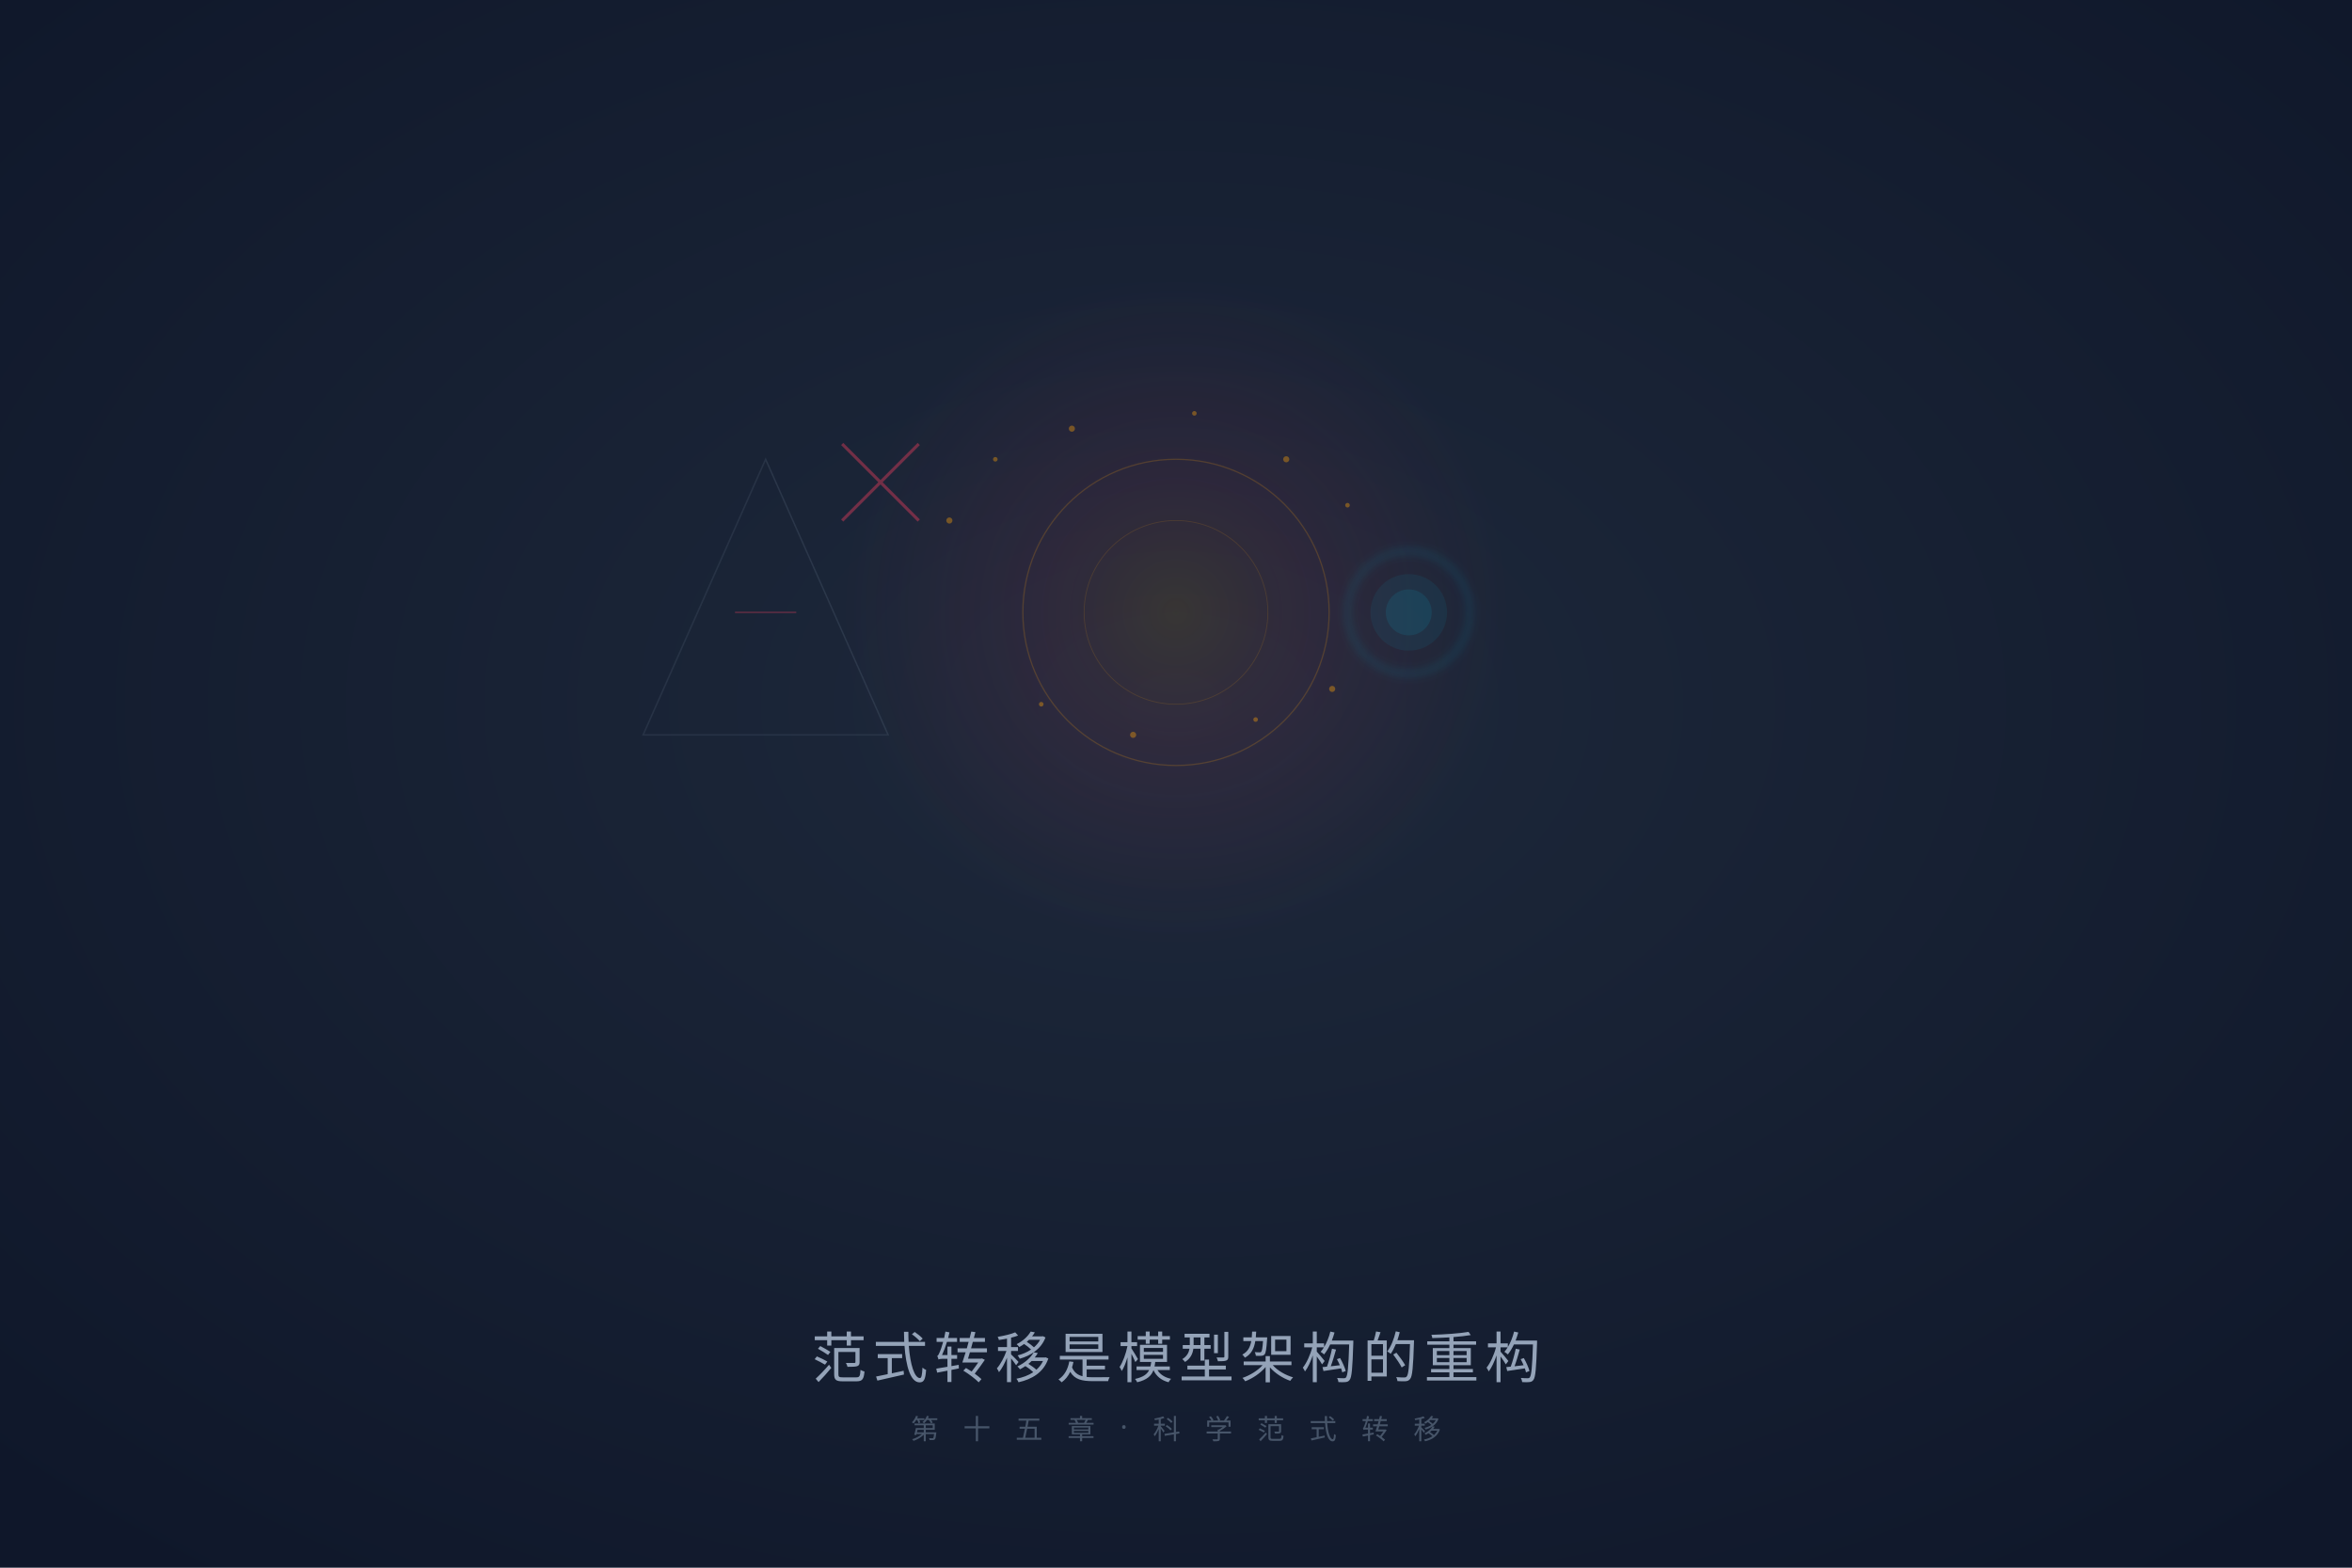
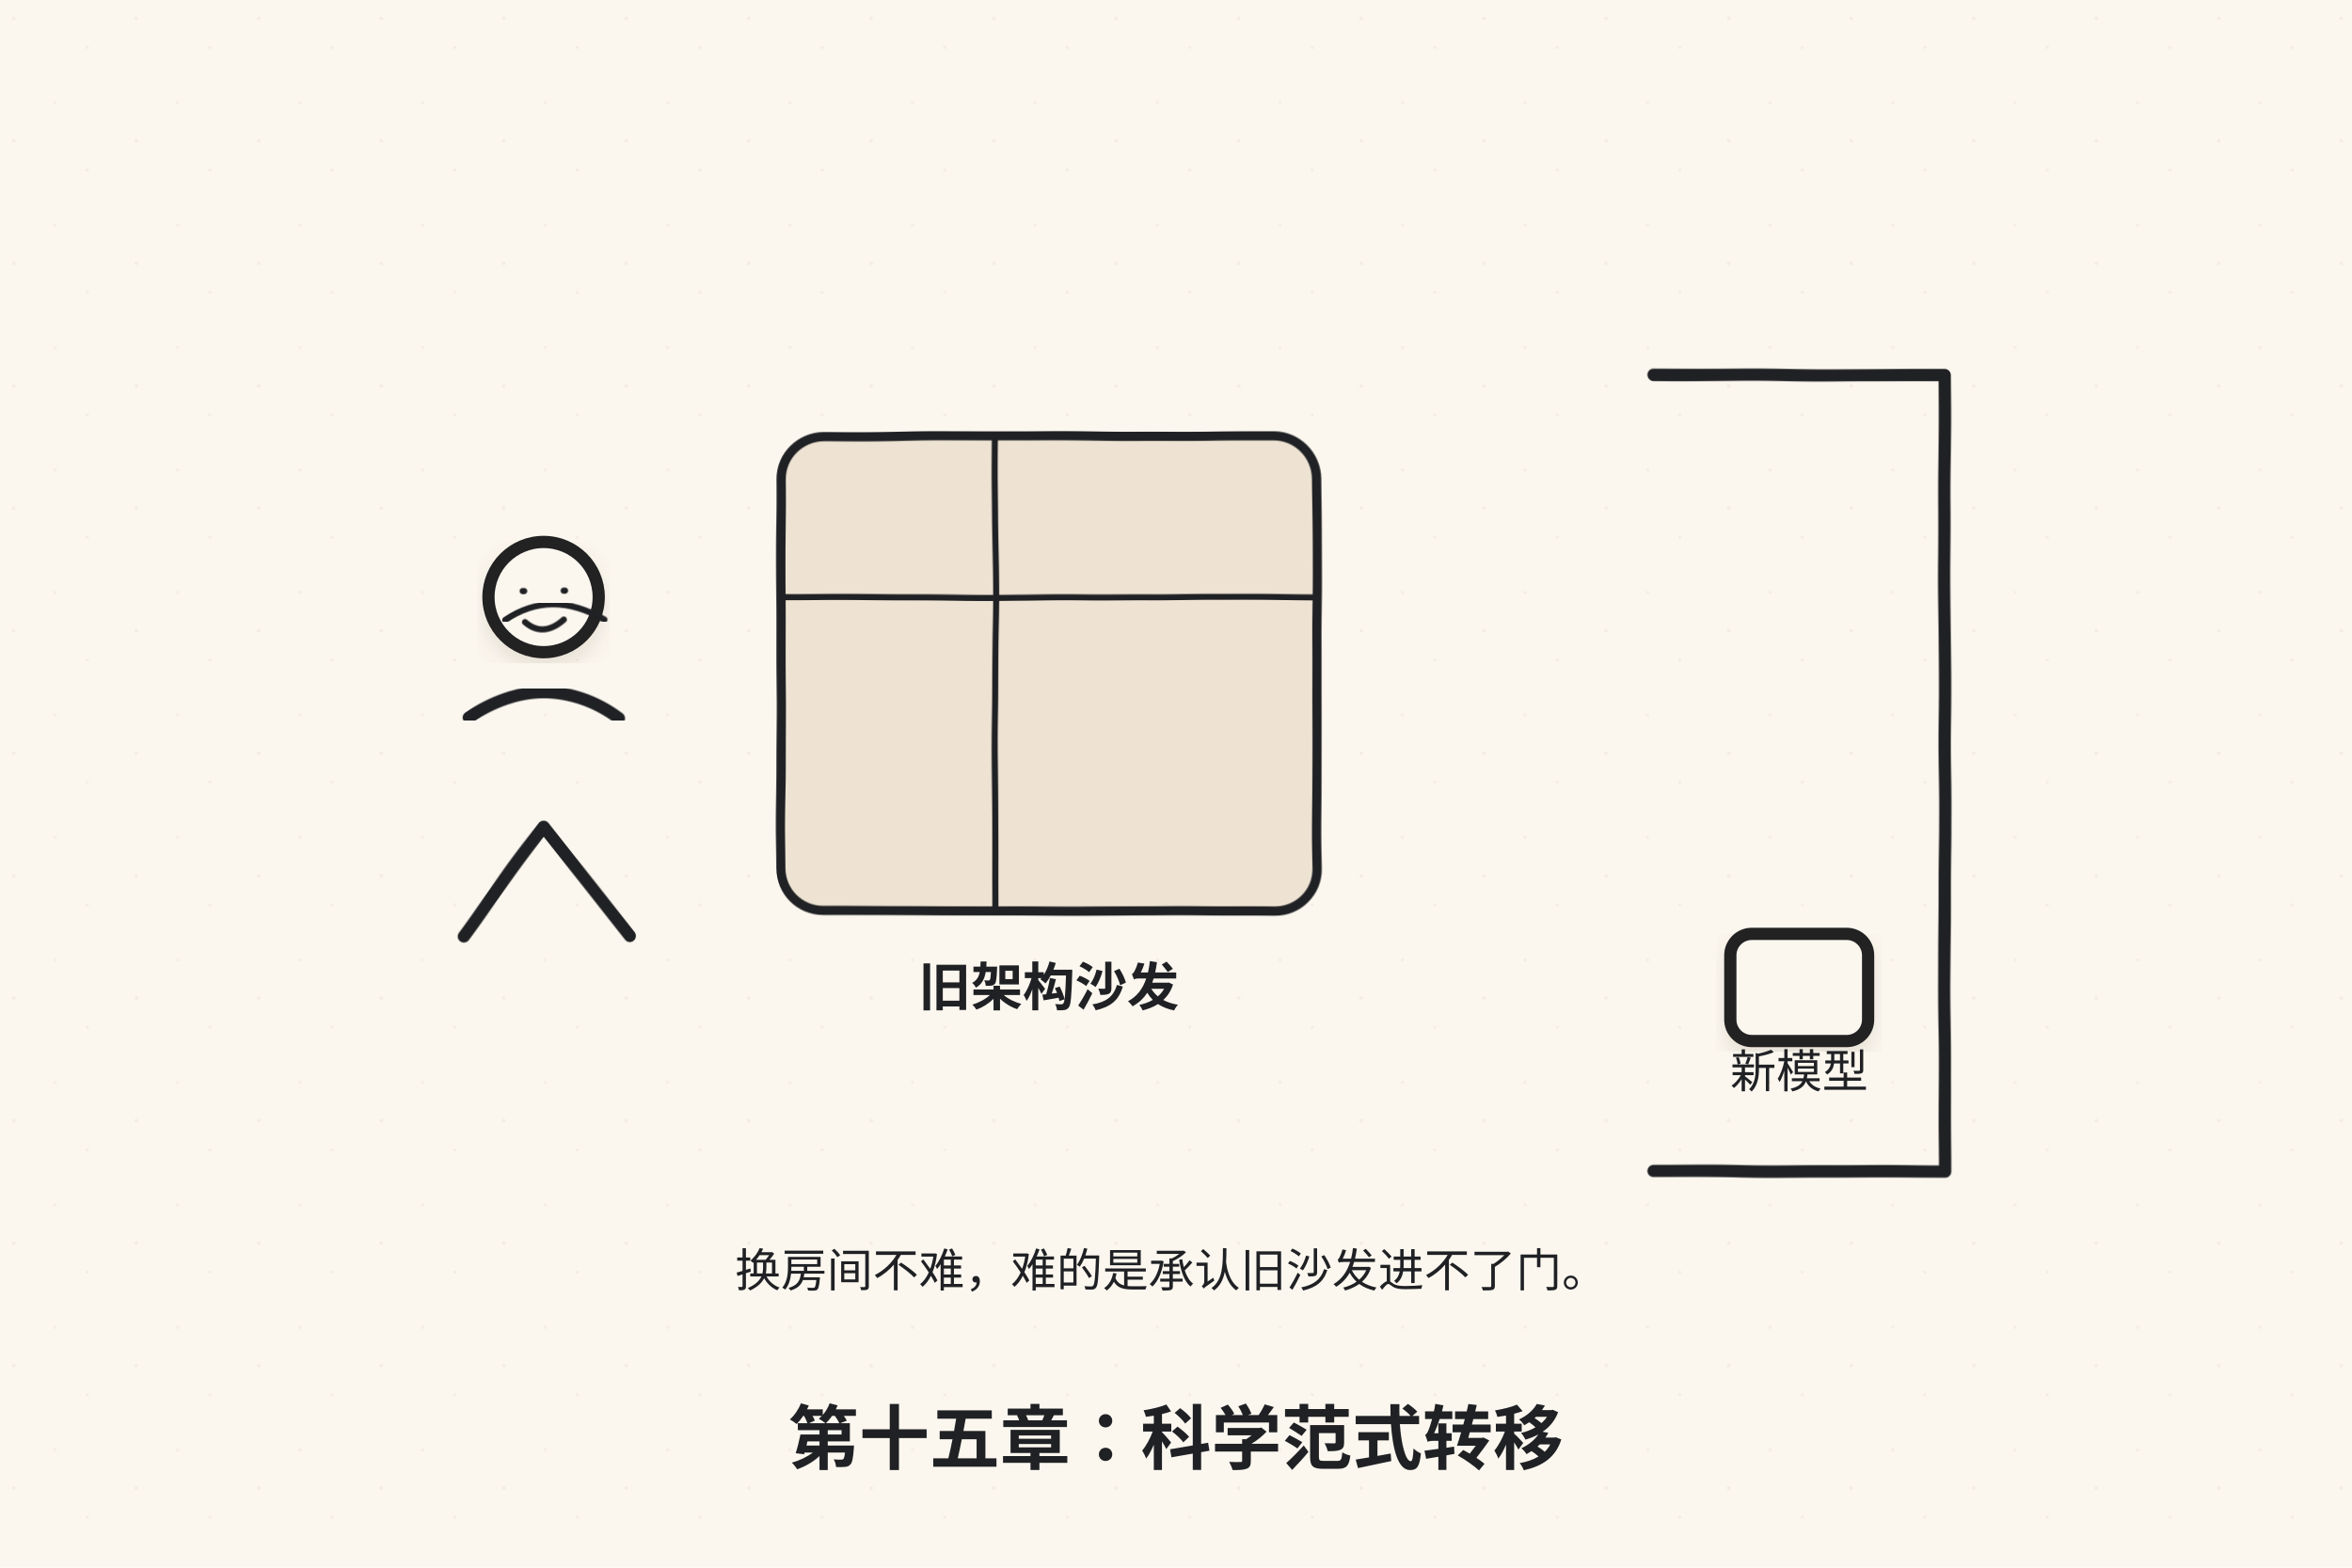
- <svg xmlns="http://www.w3.org/2000/svg" width="1536" height="1024" viewBox="0 0 1536 1024" role="img" aria-label="范式转移是换架构">
+ <svg xmlns="http://www.w3.org/2000/svg" width="1536" height="1024" viewBox="0 0 1536 1024" role="img" aria-labelledby="title desc">
  <defs>
-     <radialGradient id="bg" cx="50%" cy="45%" r="70%">
-       <stop offset="0%" stop-color="#1e293b" />
-       <stop offset="100%" stop-color="#0f172a" />
-     </radialGradient>
-     <radialGradient id="burstGlow" cx="50%" cy="50%" r="50%">
-       <stop offset="0%" stop-color="#f59e0b" stop-opacity="0.12" />
-       <stop offset="40%" stop-color="#f43f5e" stop-opacity="0.08" />
-       <stop offset="100%" stop-color="#f43f5e" stop-opacity="0" />
-     </radialGradient>
-     <filter id="glow">
-       <feGaussianBlur stdDeviation="3" />
+     <filter id="wobble">
+       <feTurbulence type="fractalNoise" baseFrequency="0.012" numOctaves="2" seed="7" />
+       <feDisplacementMap in="SourceGraphic" scale="1.8" />
    </filter>
+     <filter id="softShadow">
+       <feDropShadow dx="0" dy="7" stdDeviation="7" flood-color="#6b5a44" flood-opacity="0.15" />
+     </filter>
+     <pattern id="paperGrain" width="80" height="80" patternUnits="userSpaceOnUse">
+       <circle cx="9" cy="12" r="1.2" fill="#dccdb8" opacity=".25" />
+       <circle cx="57" cy="31" r="1" fill="#dccdb8" opacity=".25" />
+       <circle cx="36" cy="67" r="1.1" fill="#dccdb8" opacity=".22" />
+     </pattern>
+     <style>.ink{fill:none;stroke:#202124;stroke-width:8;stroke-linecap:round;stroke-linejoin:round;filter:url(#wobble)}.thin{fill:none;stroke:#202124;stroke-width:4;stroke-linecap:round;stroke-linejoin:round;filter:url(#wobble)}.red{fill:none;stroke:#c74335;stroke-width:8;stroke-linecap:round;stroke-linejoin:round;filter:url(#wobble)}.fillPaper{fill:#fbf7ef;stroke:#202124;stroke-width:8;stroke-linecap:round;stroke-linejoin:round;filter:url(#softShadow)}.wash{fill:#eee3d3;stroke:#202124;stroke-width:6;stroke-linecap:round;stroke-linejoin:round;filter:url(#wobble)}.redFill{fill:#c74335;stroke:#202124;stroke-width:6;stroke-linecap:round;stroke-linejoin:round;filter:url(#wobble)}.blueFill{fill:#3e6f8f;stroke:#202124;stroke-width:6;stroke-linecap:round;stroke-linejoin:round;filter:url(#wobble)}.greenFill{fill:#5f7f53;stroke:#202124;stroke-width:6;stroke-linecap:round;stroke-linejoin:round;filter:url(#wobble)}.goldFill{fill:#b88a36;stroke:#202124;stroke-width:6;stroke-linecap:round;stroke-linejoin:round;filter:url(#wobble)}text{font-family:Arial,'Microsoft YaHei',sans-serif;fill:#202124;dominant-baseline:middle}.caption{font-size:30px}.small{font-size:24px}.label{font-size:34px;font-weight:700}.title{font-size:46px;font-weight:700}</style>
  </defs>
-   <rect width="1536" height="1024" fill="url(#bg)" />
-   <circle cx="768" cy="400" r="220" fill="url(#burstGlow)" />
-   <path d="M500 300 L580 480 L420 480 Z" fill="none" stroke="#475569" stroke-width="1" opacity="0.3" />
-   <path d="M500 300 L580 480" stroke="#475569" stroke-width="0.5" opacity="0.15" />
-   <line x1="480" y1="400" x2="520" y2="400" stroke="#f43f5e" stroke-width="1" opacity="0.3" />
-   <circle cx="768" cy="400" r="100" fill="none" stroke="#f59e0b" stroke-width="0.8" opacity="0.2" />
-   <circle cx="768" cy="400" r="60" fill="none" stroke="#f59e0b" stroke-width="0.5" opacity="0.15" />
-   <g fill="#f59e0b" opacity="0.4">
-     <circle cx="620" cy="340" r="2" />
-     <circle cx="650" cy="300" r="1.5" />
-     <circle cx="700" cy="280" r="2" />
-     <circle cx="780" cy="270" r="1.5" />
-     <circle cx="840" cy="300" r="2" />
-     <circle cx="880" cy="330" r="1.5" />
-     <circle cx="680" cy="460" r="1.5" />
-     <circle cx="740" cy="480" r="2" />
-     <circle cx="820" cy="470" r="1.5" />
-     <circle cx="870" cy="450" r="2" />
+   <rect width="1536" height="1024" fill="#fbf7ef" />
+   <rect width="1536" height="1024" fill="url(#paperGrain)" />
+   <g>
+     <circle class="fillPaper" cx="355" cy="390" r="36" />
+     <path class="thin" d="M341.5 386.25 h1 M368.5 386.25 h1 M343 406.5 Q355 417 368.5 405" />
+     <path class="ink" d="M355 427.5 v112.5" />
+     <path class="ink" d="M306.25 468.75 C336.25 446.25 373.75 446.25 403.75 468.75" />
+     <path class="ink" d="M355 540 l-52.5 71.25 M355 540 l56.25 71.25" />
+     <rect class="wash" x="510" y="285" width="350" height="310" rx="28" />
+     <path class="thin" d="M510 390 h350 M650 285 v310" />
+     <text x="685" y="645" class="label" text-anchor="middle">旧架构沙发</text>
+     <path class="red" d="M885 440 C950 440 1000 440 1060 440" />
+     <path class="ink" d="M1080 245 h190 v520 h-190" />
+     <rect class="fillPaper" x="1130" y="610" width="90" height="70" rx="14" />
+     <text x="1175" y="700" class="caption" text-anchor="middle">新模型</text>
+     <path class="thin" d="M330 405 q30 -20 65 0" />
+     <text x="765" y="830" class="caption" text-anchor="middle">换房间不难，难的是承认旧沙发进不了门。</text>
  </g>
-   <g stroke="#f43f5e" stroke-width="2" opacity="0.4">
-     <line x1="550" y1="290" x2="600" y2="340" />
-     <line x1="600" y1="290" x2="550" y2="340" />
-   </g>
-   <circle cx="920" cy="400" r="40" fill="none" stroke="#06b6d4" stroke-width="1" opacity="0.5" filter="url(#glow)" />
-   <circle cx="920" cy="400" r="25" fill="#06b6d4" opacity="0.08" />
-   <circle cx="920" cy="400" r="15" fill="#06b6d4" opacity="0.12" />
-   <text x="768" y="900" text-anchor="middle" font-family="'Noto Serif SC', 'Songti SC', serif" font-size="36" fill="#94a3b8" letter-spacing="4">范式转移是模型架构的重构</text>
-   <text x="768" y="940" text-anchor="middle" font-family="'Noto Serif SC', 'Songti SC', serif" font-size="18" fill="#475569" letter-spacing="6">第 十 五 章 · 科 学 范 式 转 移</text>
+   <text x="768" y="940" class="title" text-anchor="middle">第十五章：科学范式转移</text>
</svg>
